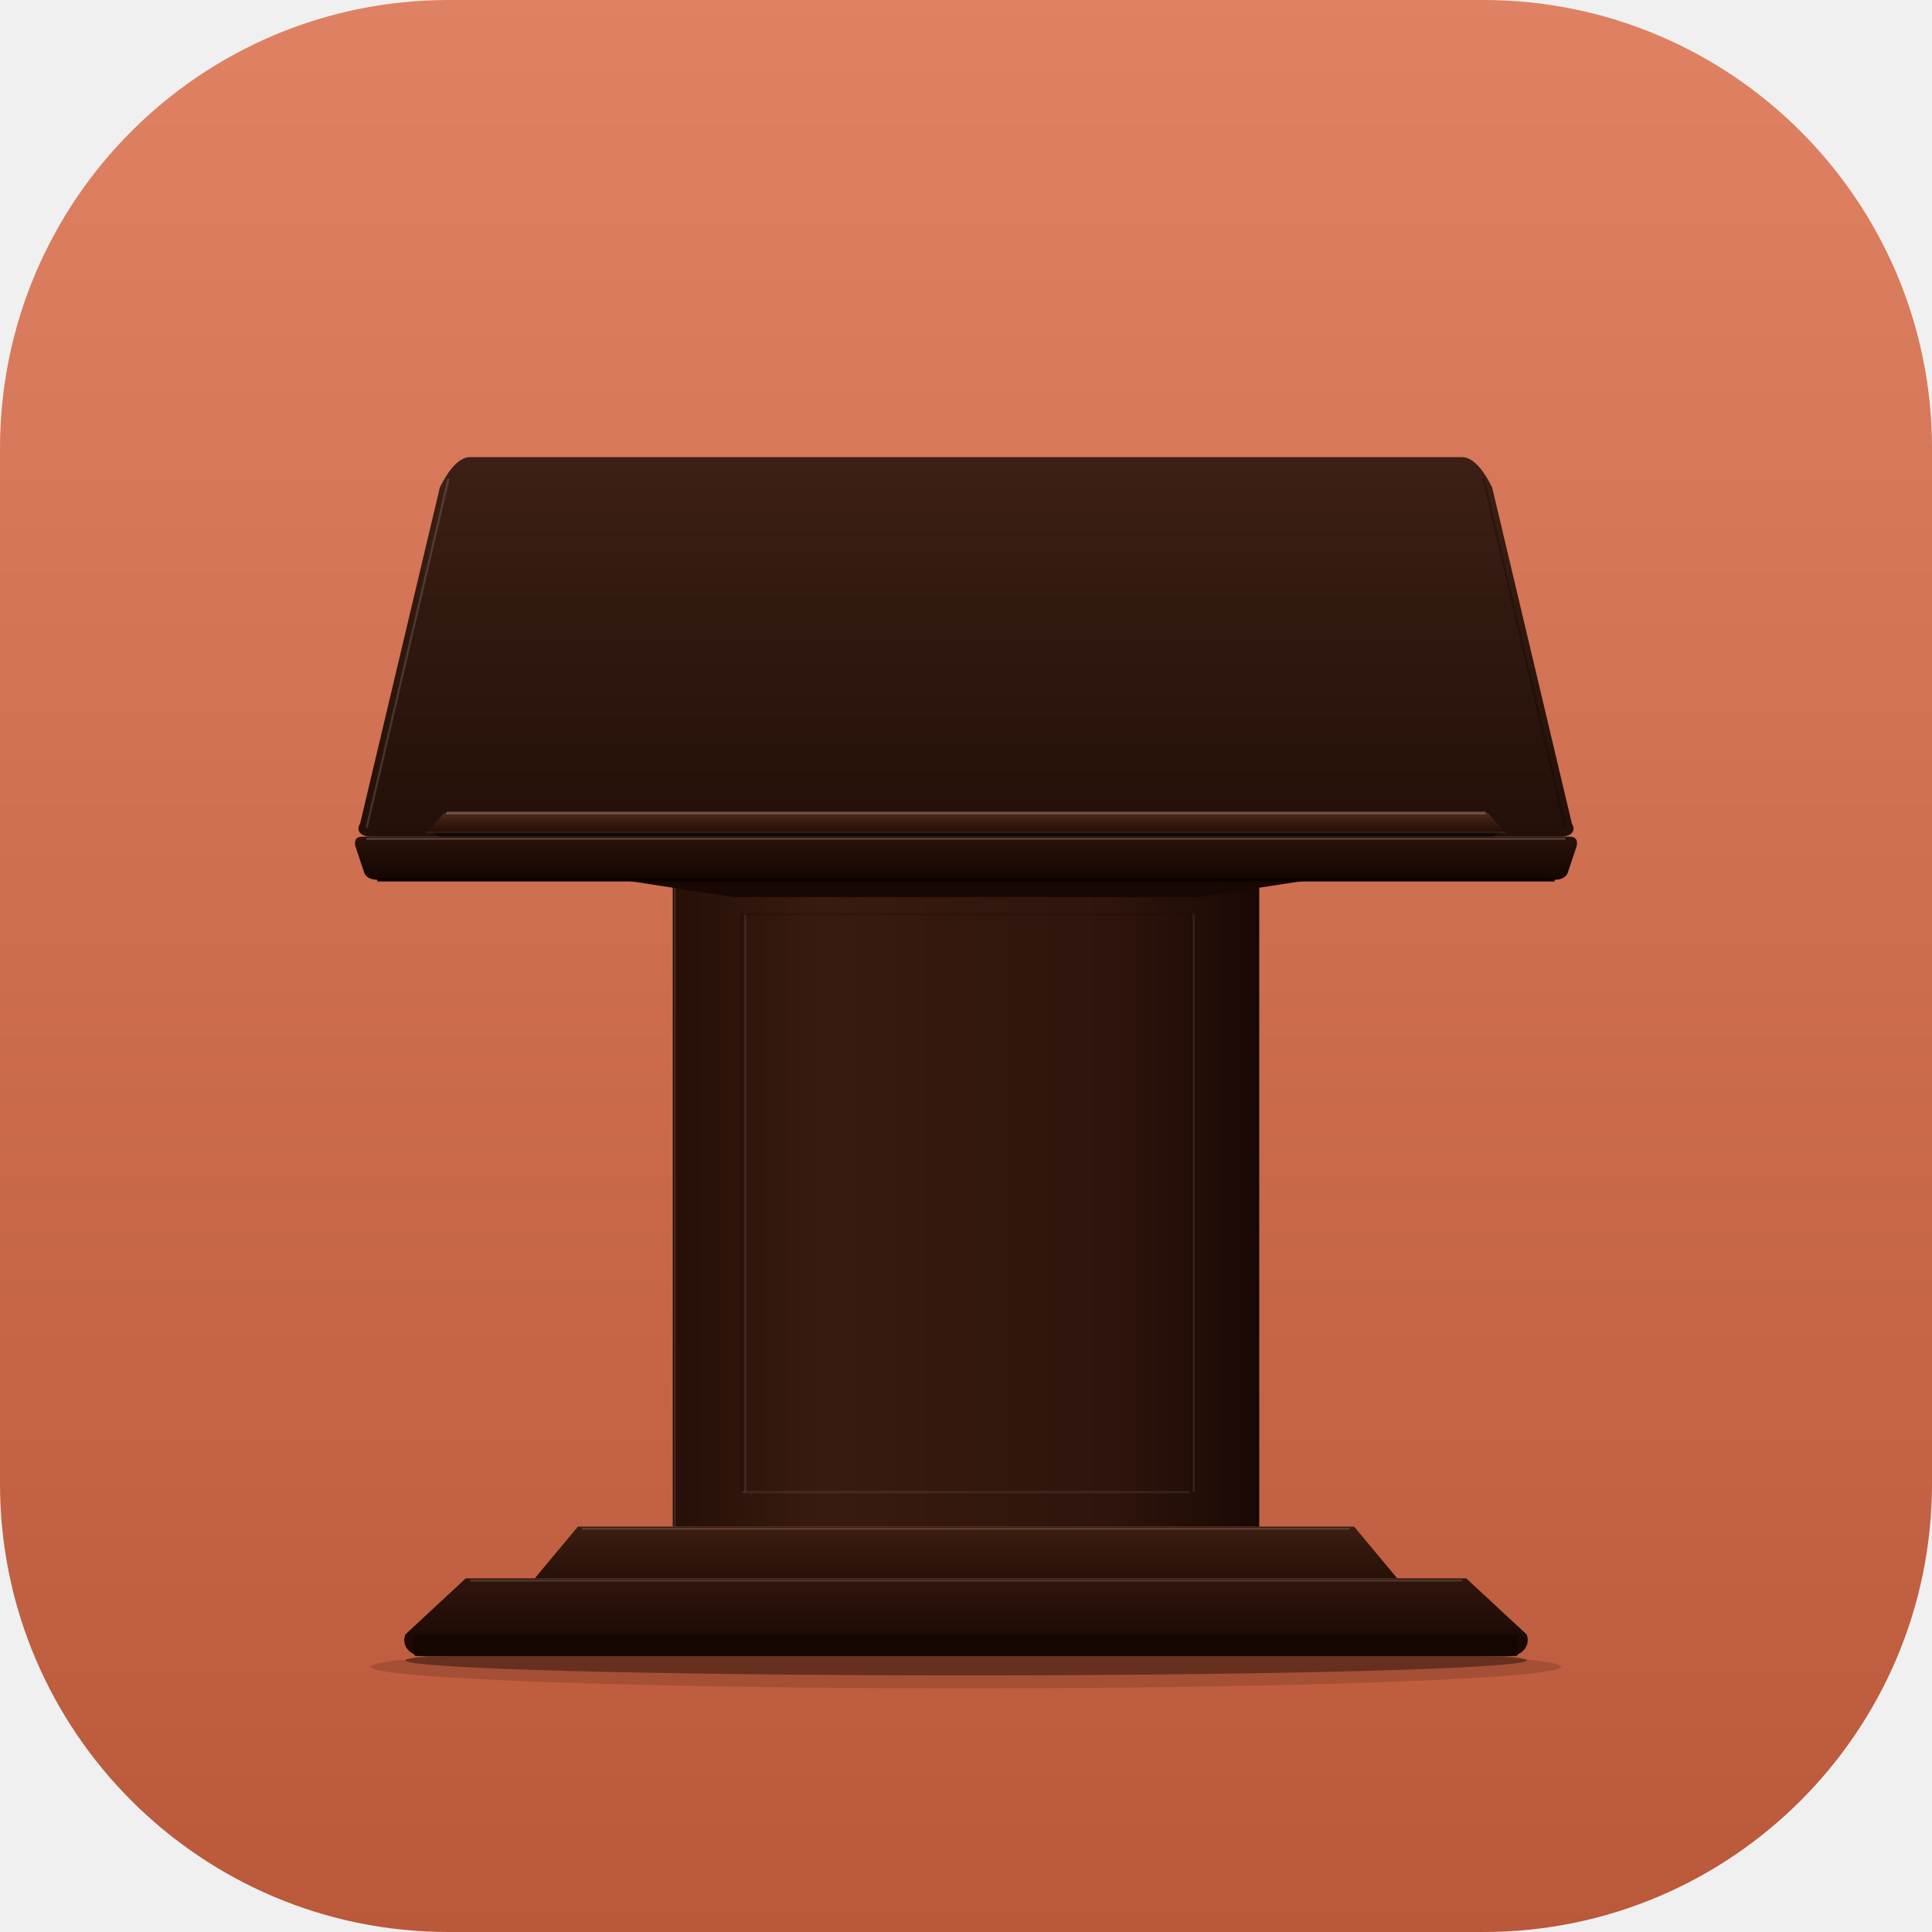
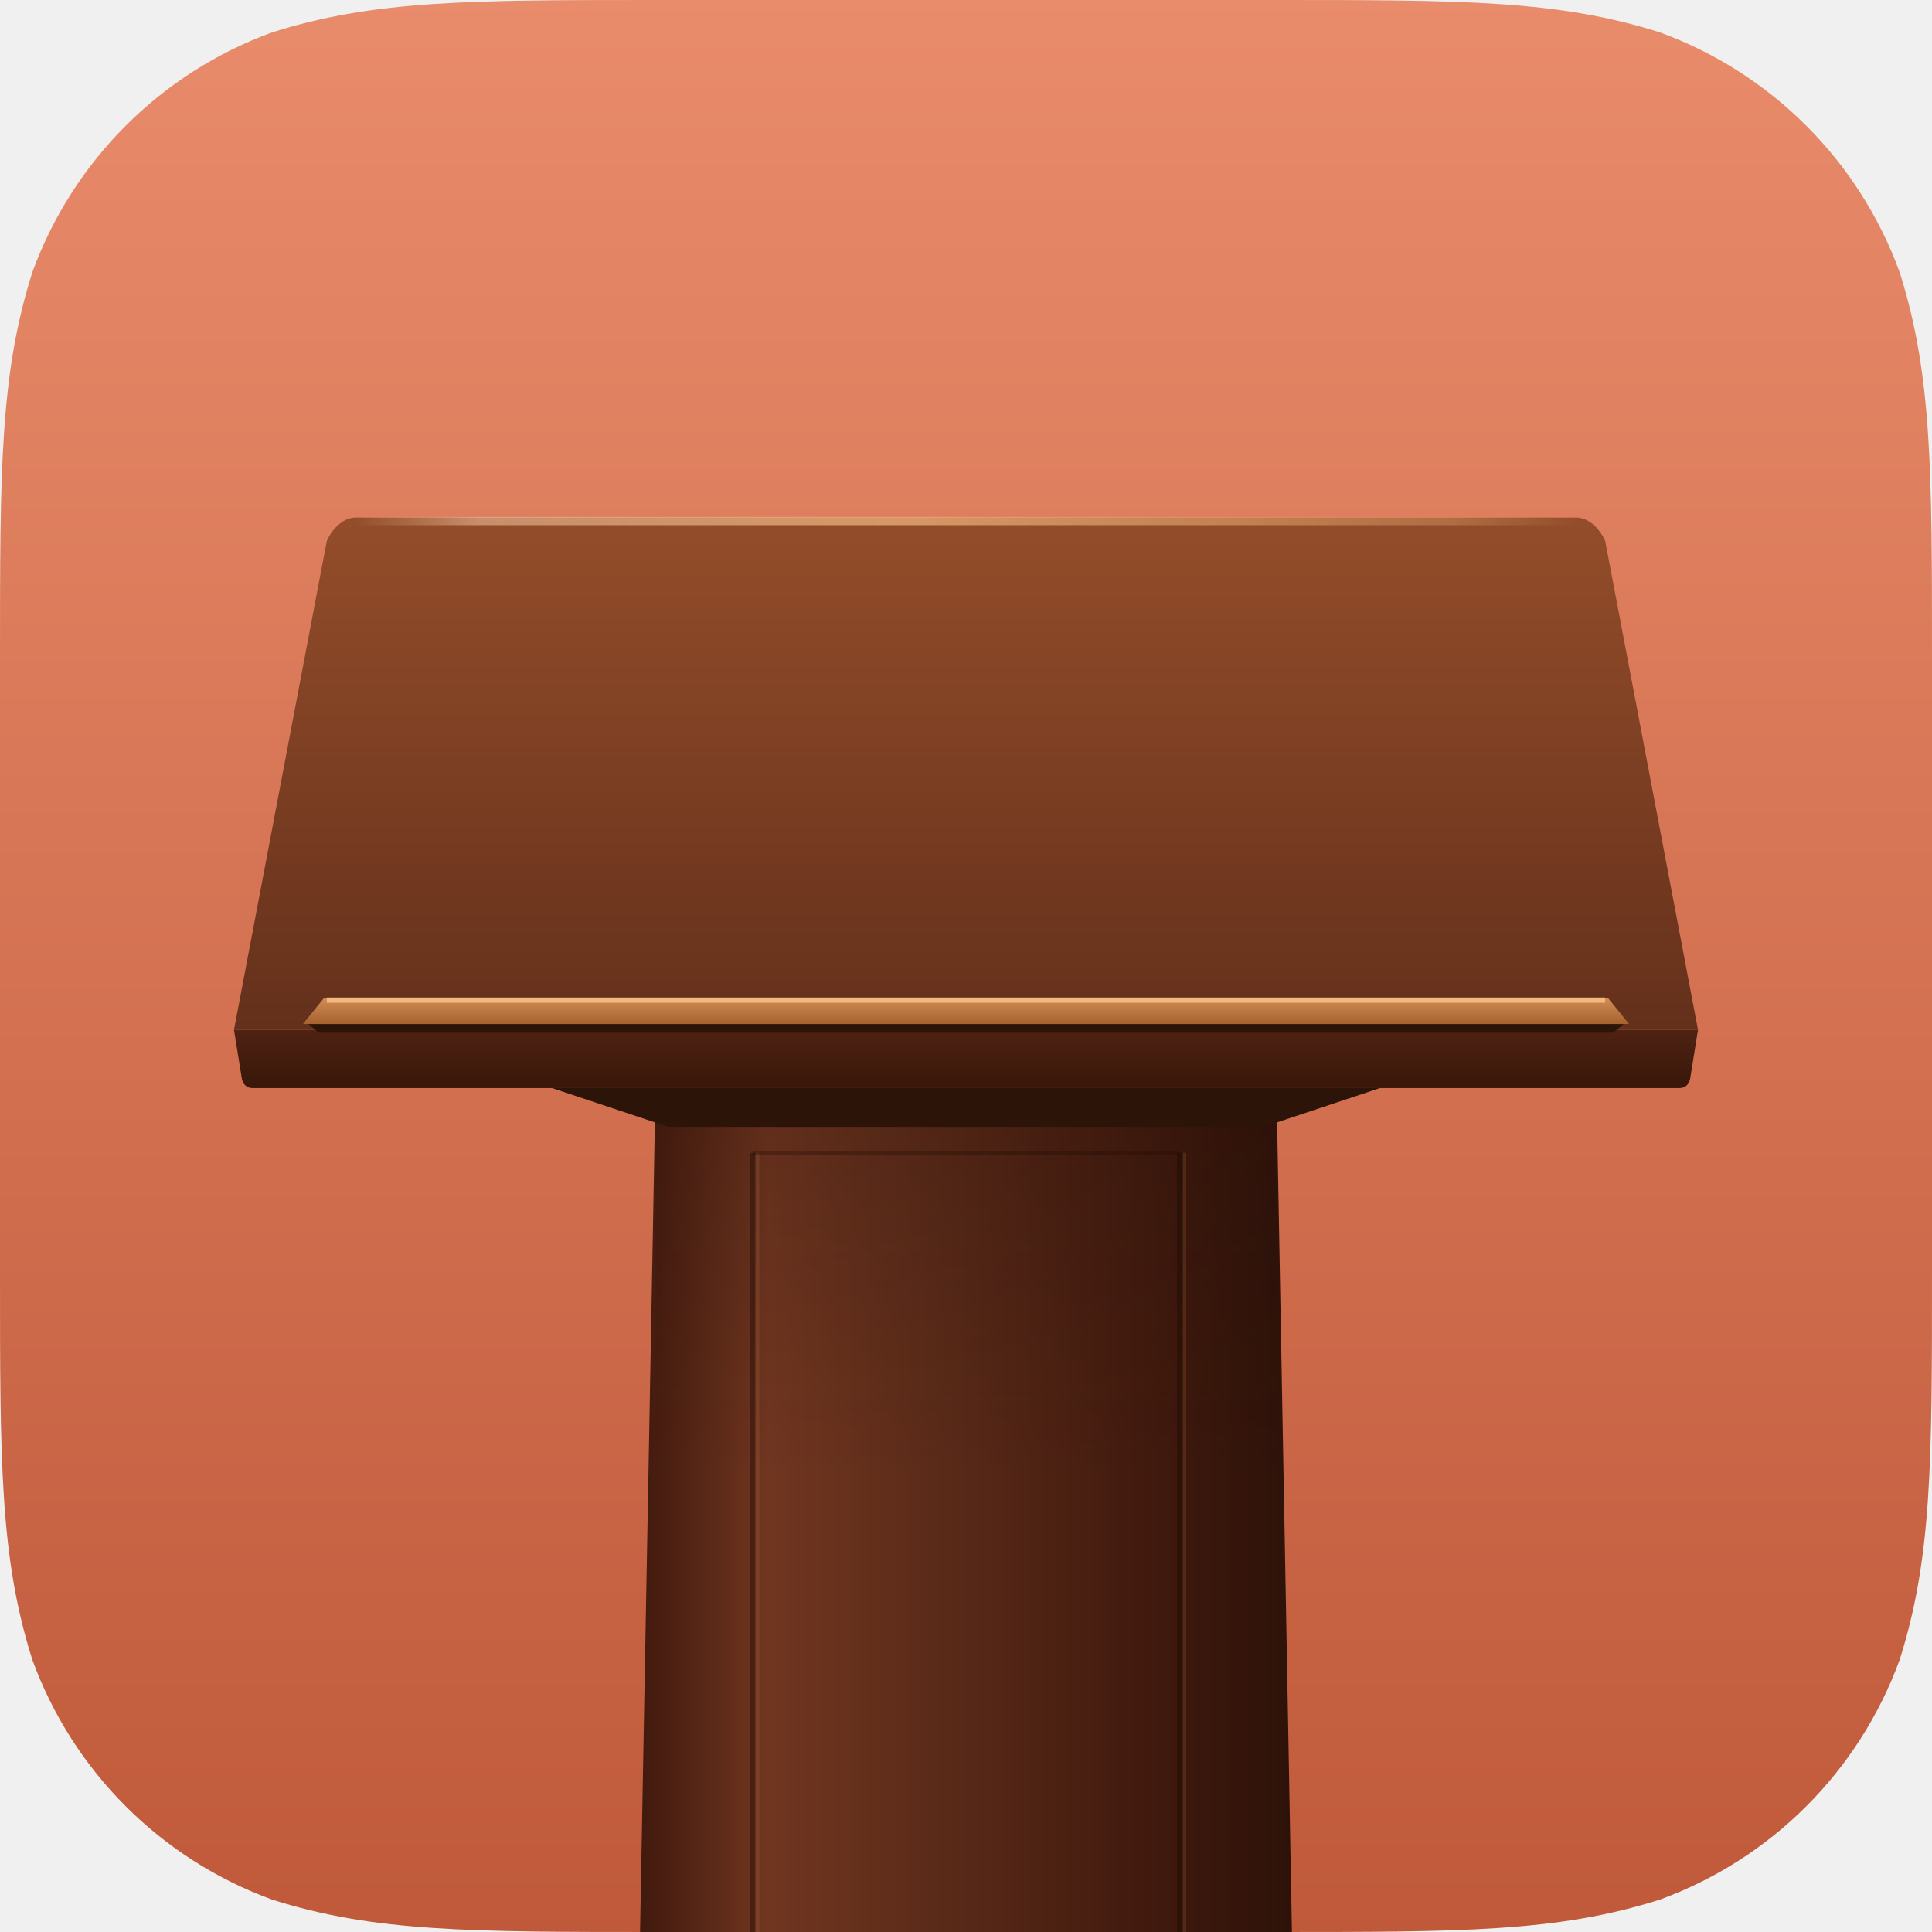
<svg xmlns="http://www.w3.org/2000/svg" viewBox="32 32 448 448" width="448" height="448">
  <defs>
-     <linearGradient id="bg" x1="0%" y1="0%" x2="0%" y2="100%">
-       <stop offset="0%" stop-color="#df8263" />
-       <stop offset="100%" stop-color="#ba583a" />
+     <path id="squircle" d="M184.87 32.00L327.13 32.00C371.15 32.00 393.16 32.00 416.85 39.49C442.72 48.91 463.09 69.28 472.51 95.15C480.00 118.84 480.00 140.85 480.00 184.87L480.00 327.13C480.00 371.15 480.00 393.16 472.51 416.85C463.09 442.72 442.72 463.09 416.85 472.51C393.16 480.00 371.15 480.00 327.13 480.00L184.87 480.00C140.85 480.00 118.84 480.00 95.15 472.51C69.28 463.09 48.91 442.72 39.49 416.85C32.00 393.16 32.00 371.15 32.00 327.13L32.00 184.87C32.00 140.85 32.00 118.84 39.49 95.15C48.91 69.28 69.28 48.91 95.15 39.49C118.84 32.00 140.85 32.00 184.87 32.00Z" />
+     <clipPath id="clipIcon">
+       <use href="#squircle" />
+     </clipPath>
+     <linearGradient id="bg" x1="0" y1="0" x2="0" y2="1">
+       <stop offset="0" stop-color="#e98c6b" />
+       <stop offset="1" stop-color="#bf593a" />
    </linearGradient>
-     <linearGradient id="deskSurface" x1="0%" y1="0%" x2="0%" y2="100%">
-       <stop offset="0%" stop-color="#3d2015" />
-       <stop offset="45%" stop-color="#30180f" />
-       <stop offset="100%" stop-color="#231008" />
+     <linearGradient id="deskSurface" x1="0" y1="0" x2="0" y2="1">
+       <stop offset="0" stop-color="#944d2a" />
+       <stop offset="1" stop-color="#64301b" />
    </linearGradient>
-     <linearGradient id="topBevel" x1="0%" y1="0%" x2="100%" y2="0%">
-       <stop offset="0%" stop-color="#ffffff" stop-opacity="0.04" />
-       <stop offset="50%" stop-color="#ffffff" stop-opacity="0.22" />
-       <stop offset="100%" stop-color="#ffffff" stop-opacity="0.04" />
+     <linearGradient id="deskEdge" gradientUnits="userSpaceOnUse" x1="141" y1="138.6" x2="371" y2="138.6">
+       <stop offset="0" stop-color="#f9d2ab" stop-opacity="0" />
+       <stop offset="0.1" stop-color="#f9d2ab" stop-opacity="0.5" />
+       <stop offset="0.45" stop-color="#f2b87f" stop-opacity="0.7" />
+       <stop offset="0.72" stop-color="#e6a770" stop-opacity="0.58" />
+       <stop offset="0.9" stop-color="#e6a770" stop-opacity="0.35" />
+       <stop offset="1" stop-color="#e6a770" stop-opacity="0" />
    </linearGradient>
-     <linearGradient id="frontFascia" x1="0%" y1="0%" x2="0%" y2="100%">
-       <stop offset="0%" stop-color="#2a120a" />
-       <stop offset="100%" stop-color="#140602" />
+     <linearGradient id="frontFascia" x1="0" y1="0" x2="0" y2="1">
+       <stop offset="0" stop-color="#4f2213" />
+       <stop offset="1" stop-color="#381709" />
    </linearGradient>
-     <linearGradient id="woodLedge" x1="0%" y1="0%" x2="0%" y2="100%">
-       <stop offset="0%" stop-color="#4e291b" />
-       <stop offset="50%" stop-color="#381a0f" />
-       <stop offset="100%" stop-color="#220e06" />
+     <linearGradient id="woodLedge" x1="0" y1="0" x2="0" y2="1">
+       <stop offset="0" stop-color="#d28d55" />
+       <stop offset="1" stop-color="#a5622f" />
    </linearGradient>
-     <linearGradient id="pedestalCol" x1="0%" y1="0%" x2="100%" y2="0%">
-       <stop offset="0%" stop-color="#260f07" />
-       <stop offset="25%" stop-color="#381b10" />
-       <stop offset="75%" stop-color="#2e140c" />
-       <stop offset="100%" stop-color="#1a0804" />
+     <linearGradient id="pedestalCol" x1="0" y1="0" x2="1" y2="0">
+       <stop offset="0" stop-color="#40190d" />
+       <stop offset="0.2" stop-color="#703620" />
+       <stop offset="0.45" stop-color="#5b2b19" />
+       <stop offset="0.8" stop-color="#3f190d" />
+       <stop offset="1" stop-color="#2d1209" />
    </linearGradient>
-     <linearGradient id="plinthUpper" x1="0%" y1="0%" x2="0%" y2="100%">
-       <stop offset="0%" stop-color="#3d1d11" />
-       <stop offset="100%" stop-color="#271109" />
-     </linearGradient>
-     <linearGradient id="plinthLower" x1="0%" y1="0%" x2="0%" y2="100%">
-       <stop offset="0%" stop-color="#30150d" />
-       <stop offset="100%" stop-color="#180703" />
+     <linearGradient id="colShade" x1="0" y1="0" x2="0" y2="1">
+       <stop offset="0" stop-color="#220d06" stop-opacity="0.2" />
+       <stop offset="1" stop-color="#220d06" stop-opacity="0" />
    </linearGradient>
  </defs>
-   <rect x="32" y="32" width="448" height="448" rx="104" fill="url(#bg)" />
-   <ellipse cx="256" cy="417" rx="130" ry="3.5" fill="#180703" opacity="0.45" />
-   <ellipse cx="256" cy="418.5" rx="138" ry="5" fill="#180703" opacity="0.16" />
-   <g>
-     <path d="M 126 411 L 140 398 L 372 398 L 386 411 C 387 413.5 385 416 382 416 L 130 416 C 127 416 125 413.5 126 411 Z" fill="url(#plinthLower)" />
-     <rect x="128" y="411" width="256" height="5" rx="0.5" fill="#150602" />
-     <line x1="141" y1="398.5" x2="371" y2="398.5" stroke="#ffffff" stroke-width="0.5" opacity="0.14" />
-     <path d="M 156 398 L 166 386 L 346 386 L 356 398 Z" fill="url(#plinthUpper)" />
-     <line x1="167" y1="386.5" x2="345" y2="386.5" stroke="#ffffff" stroke-width="0.4" opacity="0.16" />
-     <rect x="188" y="236" width="136" height="150" fill="url(#pedestalCol)" />
-     <line x1="188.5" y1="236" x2="188.5" y2="386" stroke="#ffffff" stroke-width="0.4" opacity="0.12" />
-     <line x1="323.5" y1="236" x2="323.5" y2="386" stroke="#000000" stroke-width="0.5" opacity="0.25" />
-     <line x1="204" y1="244" x2="204" y2="378" stroke="#1d0a04" stroke-width="0.75" opacity="0.42" />
-     <line x1="204.8" y1="244" x2="204.8" y2="378" stroke="#ffffff" stroke-width="0.5" opacity="0.08" />
-     <line x1="308" y1="244" x2="308" y2="378" stroke="#1d0a04" stroke-width="0.75" opacity="0.42" />
-     <line x1="308.8" y1="244" x2="308.8" y2="378" stroke="#ffffff" stroke-width="0.5" opacity="0.08" />
-     <line x1="204" y1="244" x2="308" y2="244" stroke="#1d0a04" stroke-width="0.6" opacity="0.3" />
-     <line x1="204" y1="378" x2="308" y2="378" stroke="#ffffff" stroke-width="0.5" opacity="0.08" />
-     <path d="M 176 236 L 202 240 L 310 240 L 336 236 Z" fill="#180703" />
-     <path d="M 141 138 L 371 138 C 374 138 376.5 142 378 145 L 396.5 223 C 397.5 224.5 396.5 226 394 226 L 118 226 C 115.5 226 114.5 224.5 115.5 223 L 134 145 C 135.5 142 138 138 141 138 Z" fill="url(#deskSurface)" />
-     <line x1="141" y1="138.5" x2="371" y2="138.5" stroke="url(#topBevel)" stroke-width="0.8" />
-     <line x1="136" y1="143" x2="117" y2="224" stroke="#ffffff" stroke-width="0.5" opacity="0.14" />
-     <line x1="376" y1="143" x2="395" y2="224" stroke="#000000" stroke-width="0.5" opacity="0.25" />
-     <path d="M 116 226 L 396 226 C 397.5 226 398 227 397.5 228.5 L 395.5 234.5 C 395 235.5 394 236 392.5 236 L 119.5 236 C 118 236 117 235.5 116.5 234.5 L 114.5 228.5 C 114 227 114.5 226 116 226 Z" fill="url(#frontFascia)" />
-     <line x1="117" y1="226.5" x2="395" y2="226.5" stroke="#ffffff" stroke-width="0.5" opacity="0.18" />
-     <line x1="119.5" y1="236" x2="392.5" y2="236" stroke="#0b0301" stroke-width="0.8" />
-     <path d="M 132 225 L 380 225 L 378 226 L 134 226 Z" fill="#000000" opacity="0.5" />
-     <path d="M 135 220.5 L 377 220.5 L 381 225 L 131 225 Z" fill="url(#woodLedge)" />
-     <line x1="135.5" y1="220.5" x2="376.5" y2="220.5" stroke="#ffffff" stroke-width="0.6" opacity="0.24" />
-     <line x1="131" y1="225" x2="381" y2="225" stroke="#ffffff" stroke-width="0.4" opacity="0.08" />
+   <use href="#squircle" fill="url(#bg)" />
+   <g clip-path="url(#clipIcon)">
+     <g transform="translate(-128.0 -69.7) scale(1.5)">
+       <path d="M 208 236 L 304 236 L 307 400 L 205 400 Z" fill="url(#pedestalCol)" />
+       <rect x="208" y="236" width="96" height="60" fill="url(#colShade)" />
+       <line x1="223" y1="246" x2="223" y2="400" stroke="#1d0a04" stroke-width="0.75" opacity="0.45" />
+       <line x1="223.8" y1="246" x2="223.8" y2="400" stroke="#d98a52" stroke-width="0.5" opacity="0.16" />
+       <line x1="289" y1="246" x2="289" y2="400" stroke="#1d0a04" stroke-width="0.75" opacity="0.45" />
+       <line x1="289.8" y1="246" x2="289.8" y2="400" stroke="#d98a52" stroke-width="0.5" opacity="0.16" />
+       <line x1="223" y1="246" x2="289" y2="246" stroke="#1d0a04" stroke-width="0.6" opacity="0.32" />
+       <path d="M 192 236 L 210 242 L 302 242 L 320 236 Z" fill="#2d1409" />
+       <g transform="translate(256 236) scale(0.82 0.9) translate(-256 -236)">
+         <path d="M 141 138 L 371 138 C 373.5 138 375.5 140 376.5 142 L 394 226 L 118 226 L 135.5 142 C 136.5 140 138.5 138 141 138 Z" fill="url(#deskSurface)" />
+         <line x1="141" y1="138.6" x2="371" y2="138.6" stroke="url(#deskEdge)" stroke-width="1.4" stroke-linecap="round" />
+         <path d="M 118 226 L 394 226 L 392.5 234.5 C 392.2 235.5 391.5 236 390.5 236 L 121.5 236 C 120.5 236 119.8 235.5 119.5 234.5 Z" fill="url(#frontFascia)" />
+         <path d="M 132 225 L 380 225 L 378 226.5 L 134 226.5 Z" fill="#2d1409" />
+         <path d="M 135 220.5 L 377 220.5 L 381 225 L 131 225 Z" fill="url(#woodLedge)" />
+         <line x1="135.5" y1="220.9" x2="376.5" y2="220.9" stroke="#f2b87f" stroke-width="0.9" />
+       </g>
+     </g>
  </g>
</svg>
